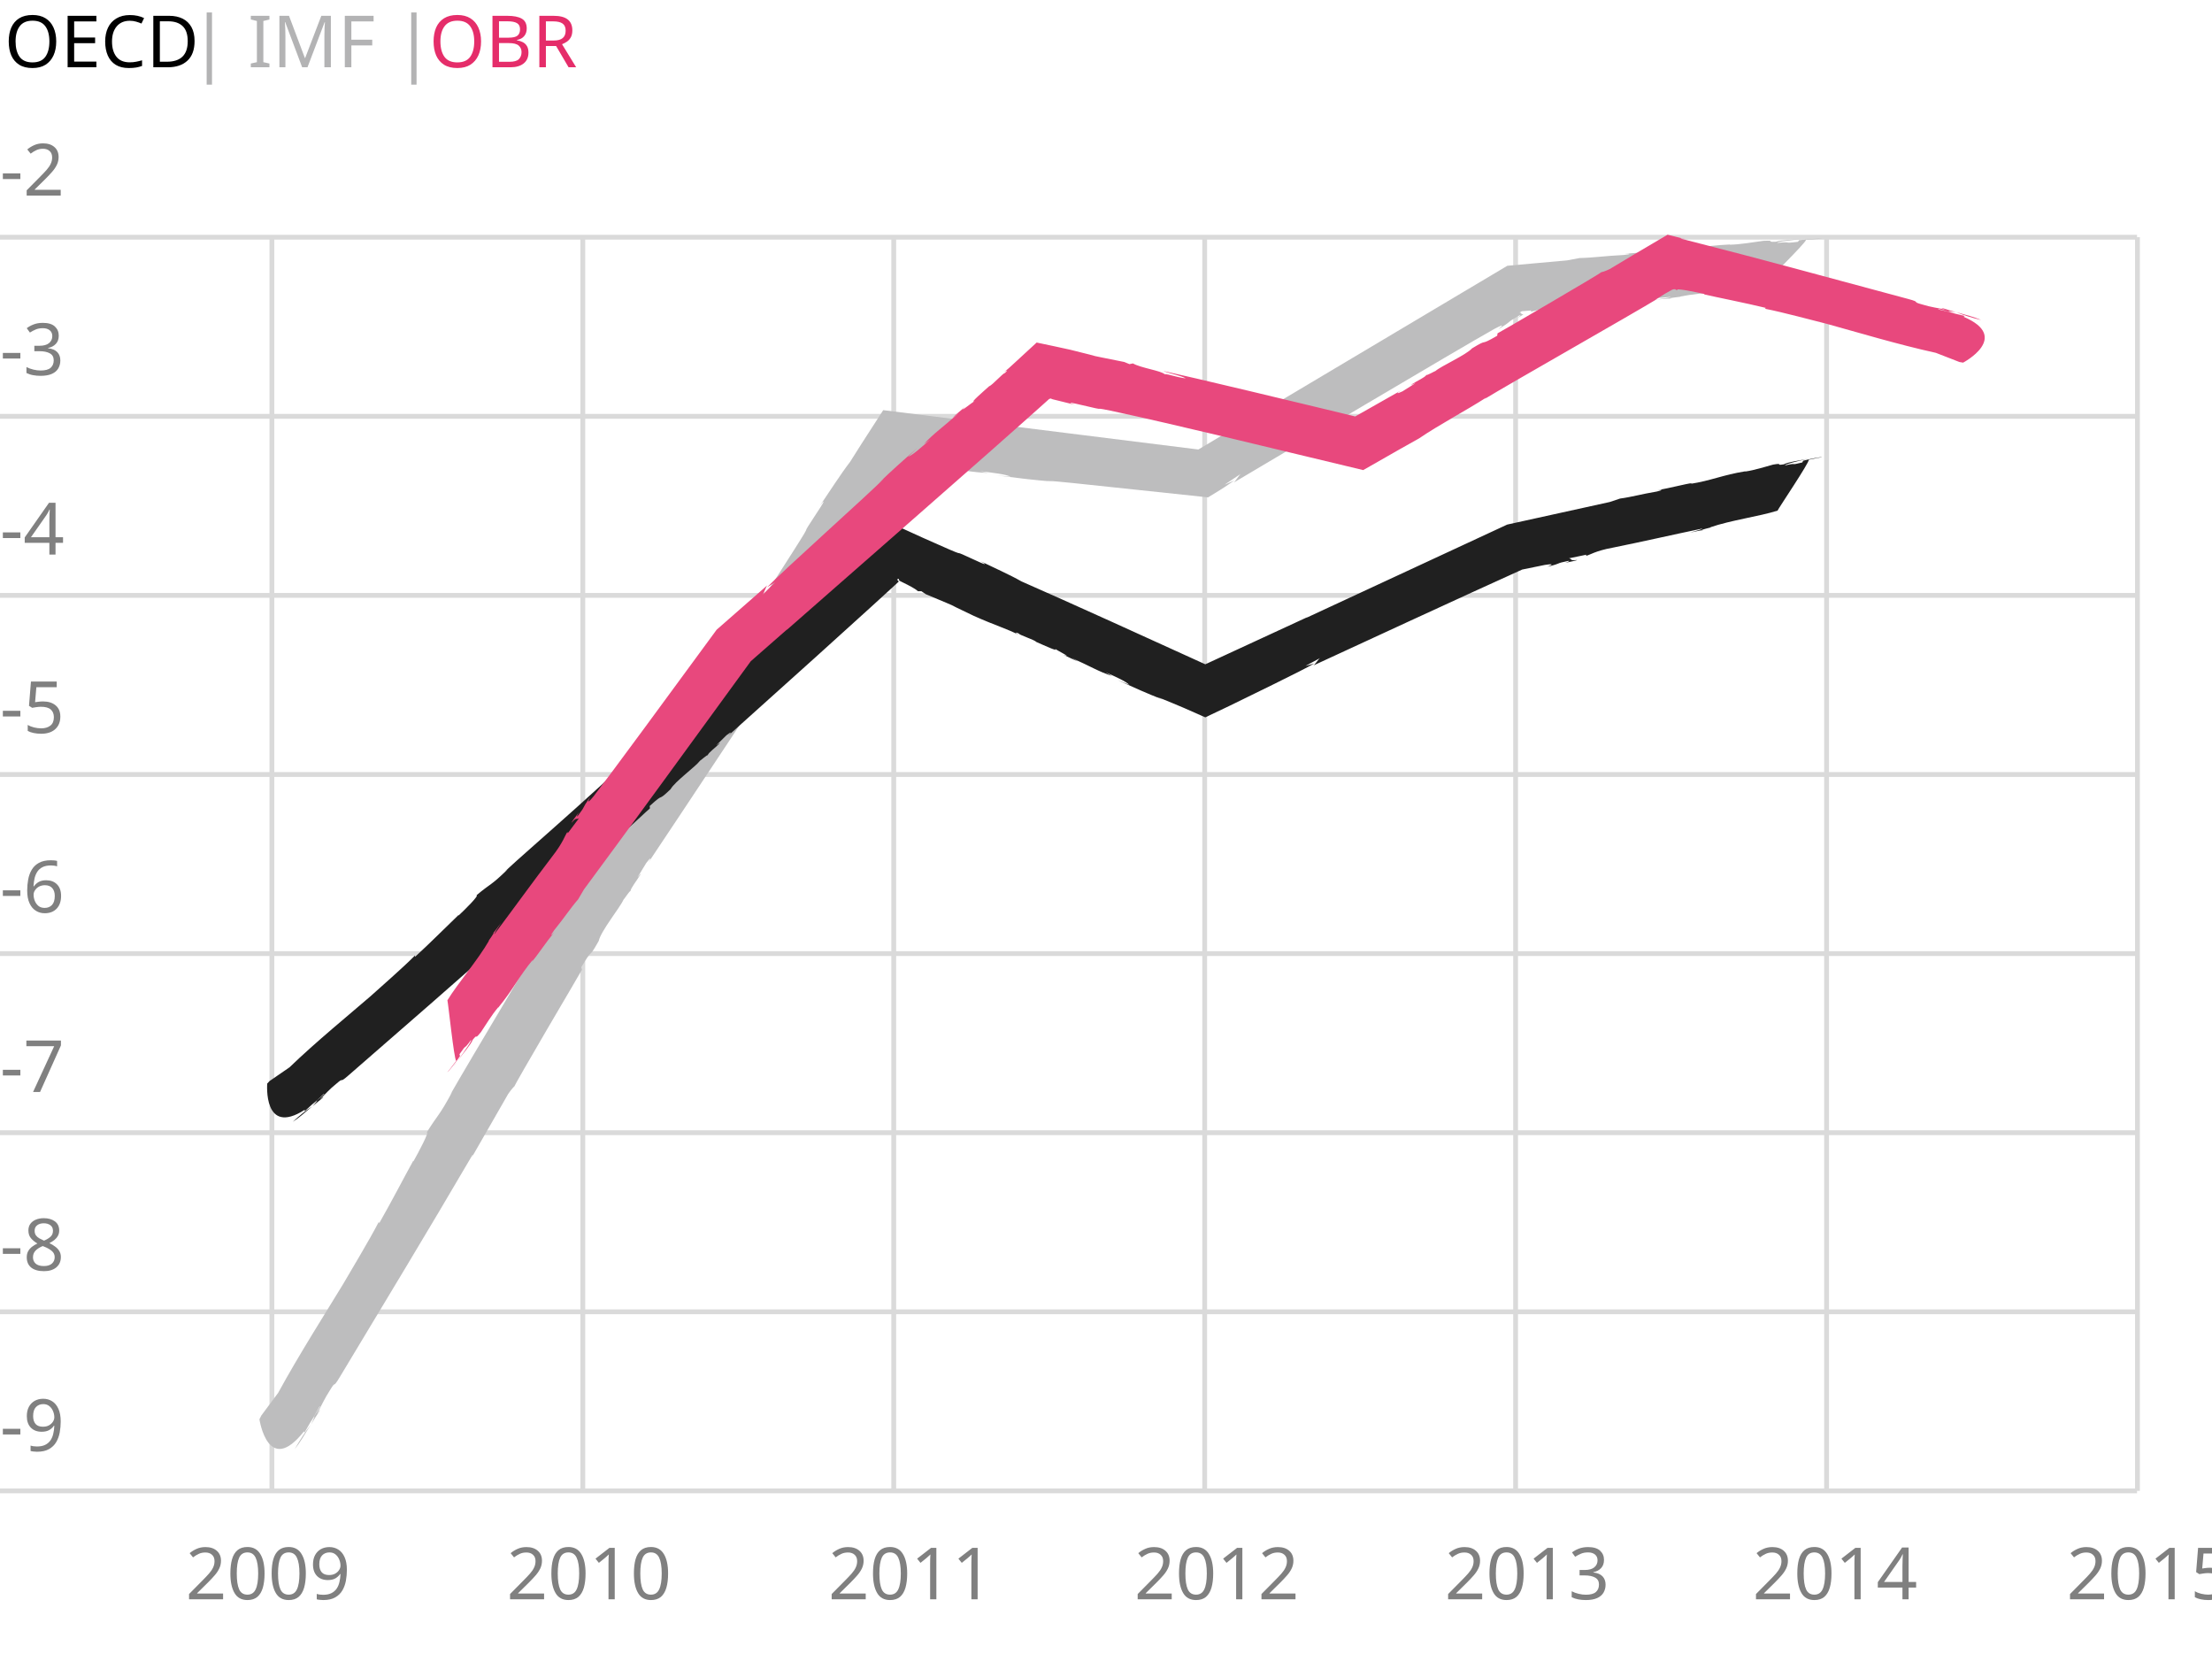
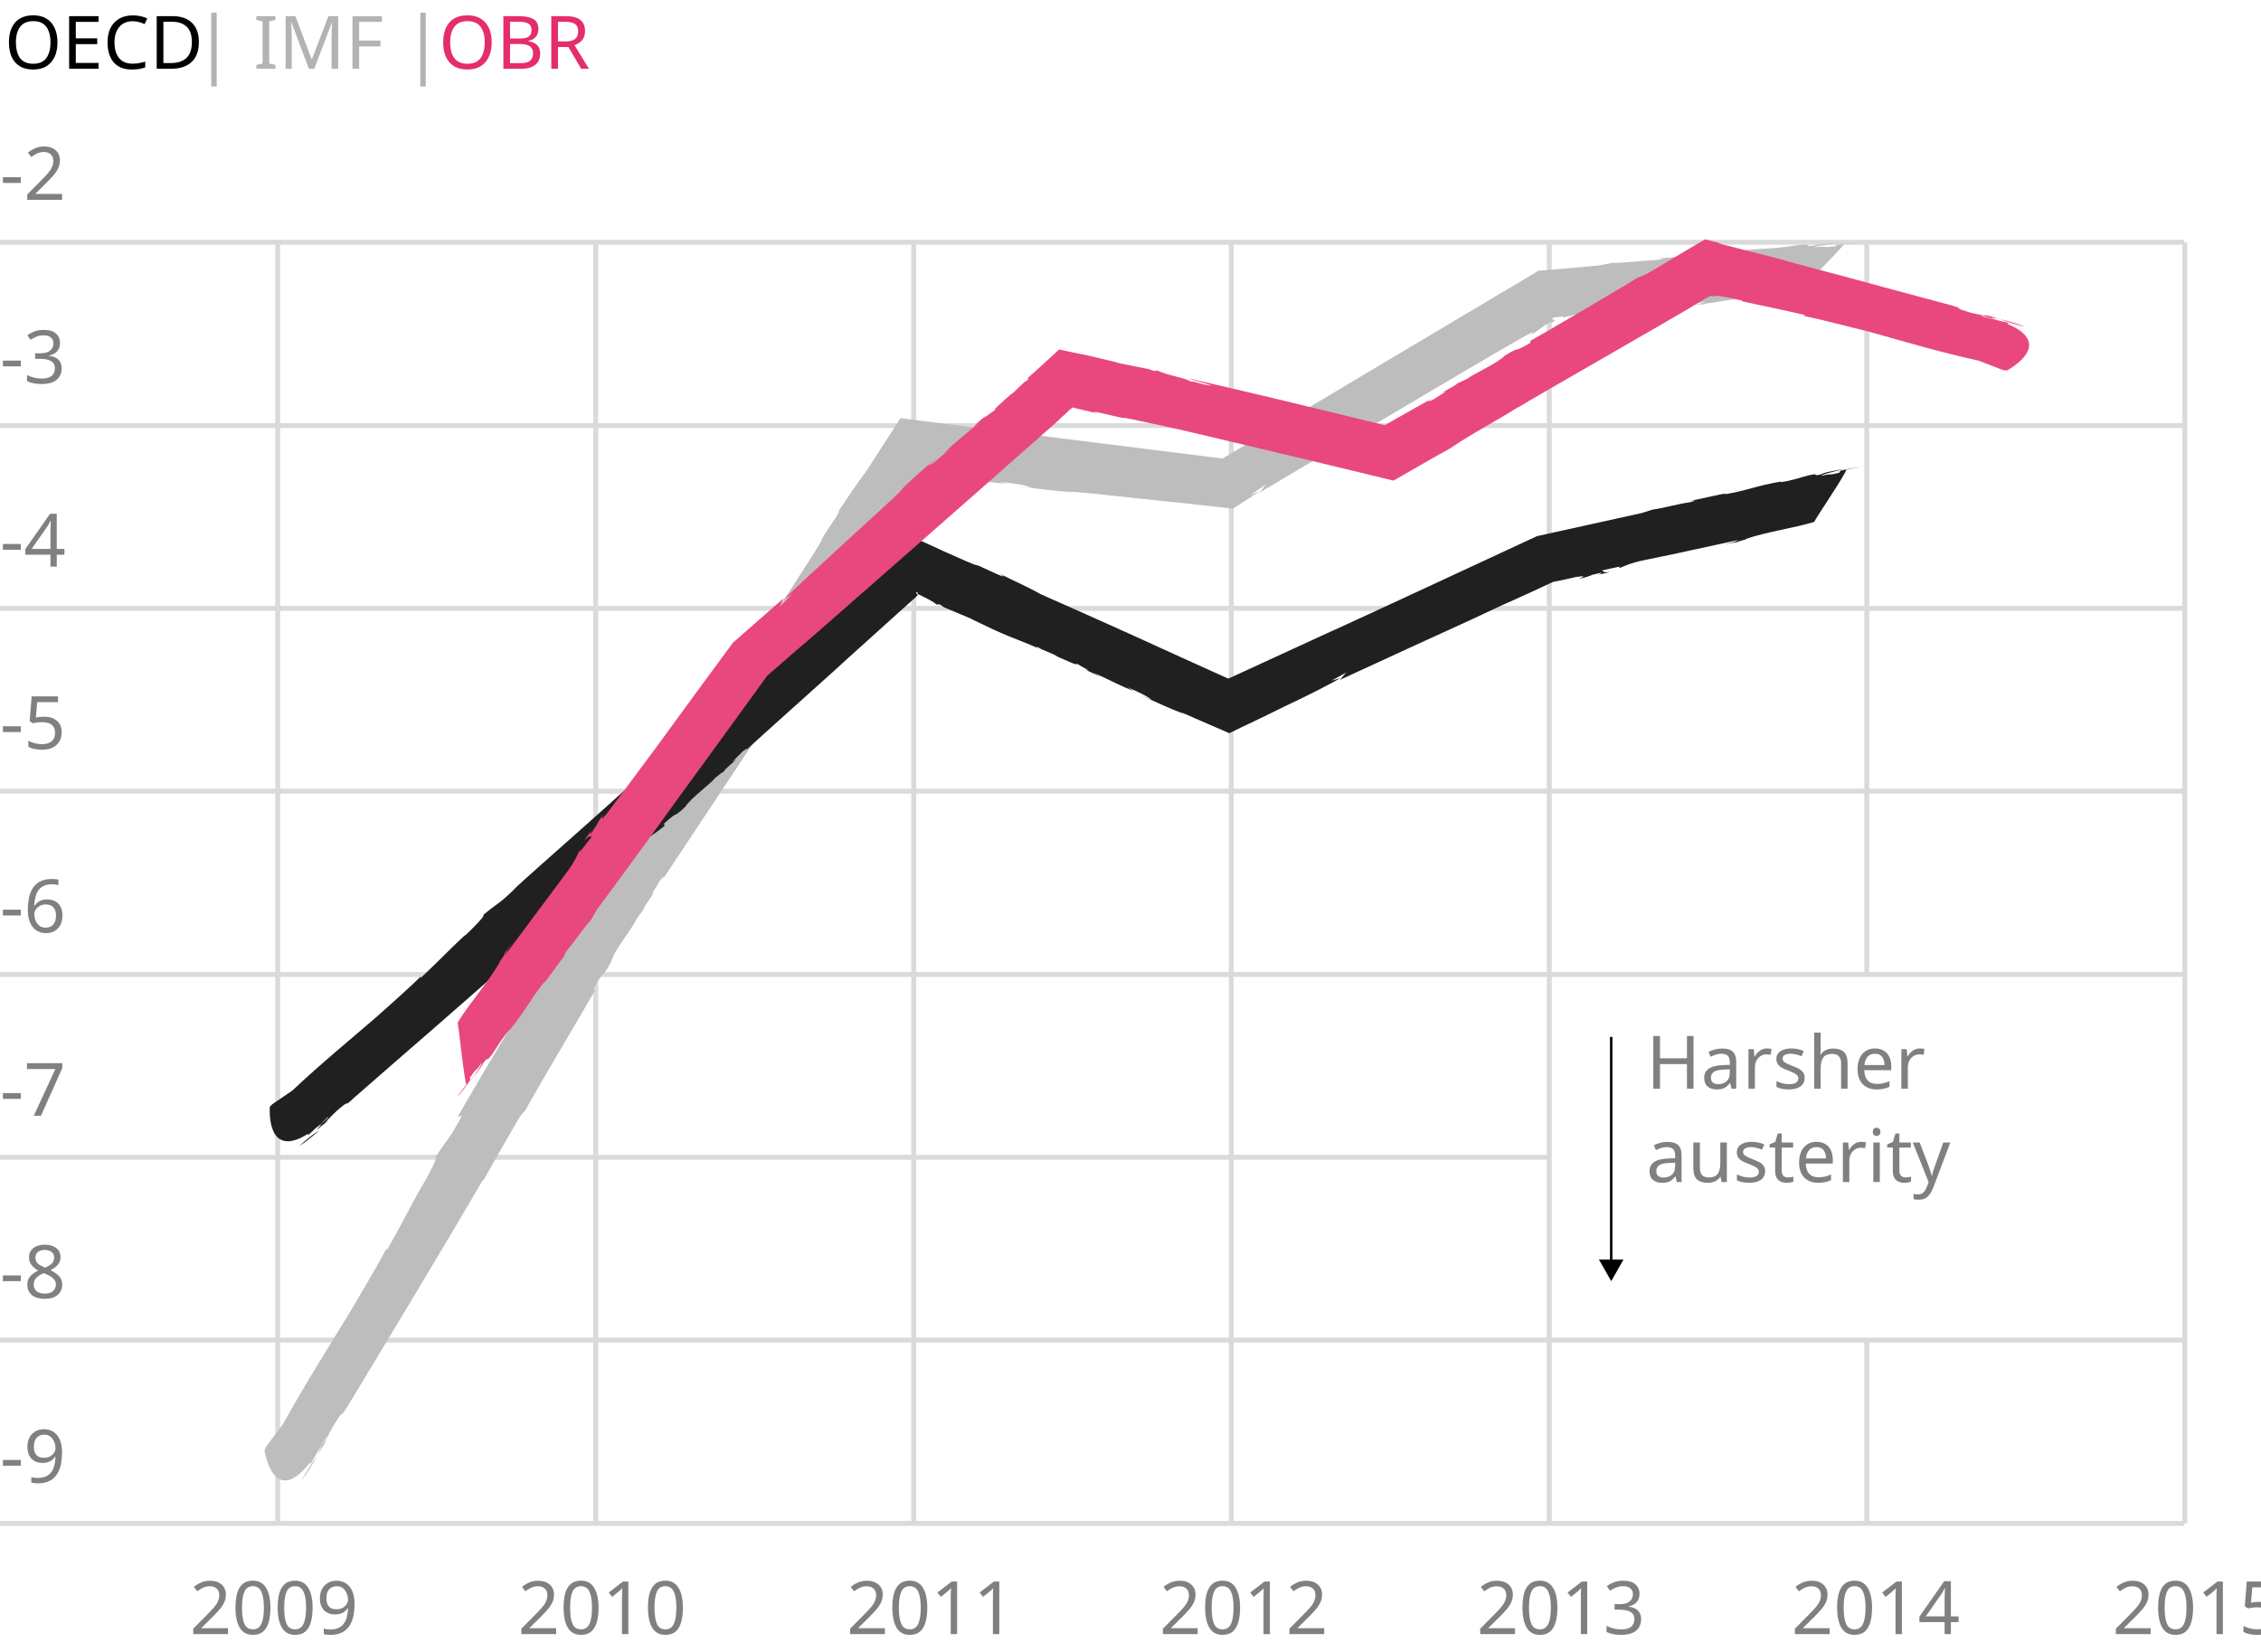
- <svg xmlns="http://www.w3.org/2000/svg" width="460" height="348.66" viewBox="0 0 460 348.66">
+ <svg xmlns="http://www.w3.org/2000/svg" width="460" height="336" viewBox="0 0 460 336">
  <text transform="translate(.895 13.99)" font-family="'DS3DisplaySans'" font-size="15">OECD</text>
  <text transform="translate(39.399 13.99)" fill="#B3B3B4" font-family="'DS3DisplaySans'" font-size="15">| IMF |</text>
  <text transform="translate(89.244 13.99)" fill="#E52D6A" font-family="'DS3DisplaySans'" font-size="15">OBR</text>
  <g stroke="#DADADA" stroke-miterlimit="10" fill="none">
-     <path d="M0 309.98h444.41M0 272.75h444.41M0 235.51h444.41M0 198.27h444.41M0 161.03h444.41M0 123.79h444.41M0 86.56h444.41M0 49.32h444.41M56.54 49.32v260.66M121.2 49.32v260.66M185.86 49.32v260.66M250.52 49.32v260.66M315.18 49.32v260.66M379.85 49.32v260.66M444.5 49.32v260.66" />
+     <path d="M0 310h444.4M0 272.7h444.4M0 235.5h315M0 198.3h444.4M0 161h444.4M0 123.8h444.4M0 86.6h444.4M0 49.3h444.4M56.5 49.3V310M121.2 49.3V310M185.9 49.3V310M250.5 49.3V310M315.2 49.3V310M379.8 272.5V310M379.8 49.3v148.5M444.5 49.3V310" />
  </g>
  <g fill="#BDBDBE">
-     <path d="M61.27 301.33c.91-1.08 2.15-3.14 3.34-5.08-1.09 1.4-2.12 2.95-3.34 5.08zM64.63 296.22c0-.01.01-.02.02-.03-.02.03-.03.04-.04.07.01-.02.01-.03.02-.04zM377.2 49.49c-.57.06-1.21.12-1.86.18.62-.04 1.26-.1 1.86-.18zM121.04 201.62l-.16-.51c2.73-4.65 1.19-1.11 3.63-5.47.42-2.03 4.46-6.98 5.15-8.58.02.06 1.37-1.98 1.43-1.76.15-.79 1.31-2.14 2.09-3.47.23-.51-.3.29-.61.59l1.84-3.01c.84-1.1 1.18-1.29.39-.02 5.14-7.66 29.63-44.54 34.94-52.94-.9.94-2.44 3.59-3.39 4.37 1.27-2.31 2.18-3.2 2.63-4.28 1.01-.55 3.27-4.76 4.82-6.12l.15-.8.87-.99c6.05-9.84 1.31-2.29 6.98-10.82 3.21-4.98 4.39-7.57 6.33-10.25-.27.41-1.14 1.4-.37.07.09-.02.27-.25.49-.59.06-.09.11-.18.17-.28.07-.11.03-.05.05-.09l.03-.1c.04-.14.1-.33.2-.23l.01-.01c.09 0 .27.02.42 0l.03-.01c.06 0 .12.01.18.01.13.01.25.02.37.02.23.01.41.02.53.01.24-.02.24-.09-.15-.23.8.29 5.1.92 2.51.75 1.45.2 2.86.43 3.92.49l-1.85-.34c4.92.58 7.56 1.21 10.81 1.3l-1.8-.38c2.94.36 5.4.65 6.51 1.16l-3.03-.28c4.88.62 7.82.98 11.91 1.31l-1.45-.2c2.1.12 7.76.72 14.09 1.4 6.83.73 14.38 1.53 19.52 2.07.85-.52 1.64-1.01 2.39-1.47.3-.19.59-.37.87-.55.2-.13.38-.25.56-.37.71-.47 1.27-.85 1.65-1.12l-2.05.88 3.44-2.3c-.42.24-1.25 1.8-1.65 1.93 7.62-4.52 47.24-28.08 54.39-32.06 2.93-1.54.74.09.73.14 3.41-2.13 1.34-1.14 4.3-2.85.83-.43-.06.29-.49.59.23-.14.46-.28.68-.41.16-.09.32-.18.47-.27.08-.04.15-.08.19-.12.04-.01.06-.03.06-.07-.03 0-.06-.01-.09-.02-.15.02-.24-.06-.33-.15-.04-.05-.08-.1-.12-.14-.06-.04-.06-.11-.27-.04.17-.1.35-.19.52-.3l1.98-.16-.17.24c.98-.08 2.42-.83 6.73-1.1 7.26-.56 15.13-1.35 22.43-1.96-.1.14-1.63.36-3.15.58.98-.08 2.47-.25 3.38-.24-1.78-.07 3.05-.43 1.66-.41 5.29-1.02 12.25-1.16 16.93-1.95.37-.52 9.34-9.25 9.29-9.83 1.46-.12 2.92-.24 3.37-.24-.39-.1-3.27.09-4.8.31l-.24.33c-3.51.43-.84-.11-4.27.22-.21-.24 2.95-.58 5.73-.85-2.51.2-5.02.24-6.02.61-2.36.11.23-.33-2.61-.19-2.01.26-4.65.75-6.98.81l.04-.05c-5.67.25-8.6 1.17-13.78 1.37l.55-.14c-1.84.02-5.41.54-8.71.68.94-.03 1.77.08-.2.28-3.8.18-6.36.58-9.14.63l-2.63.49c-2.08.19-5.05.46-12.41 1.12-14.09 8.39-49.13 29.24-59.1 35.17l.43-.3-5.58 3.33c-18.24-2.28-46.61-5.81-65.54-8.18-4.6 7.1-5.29 8.21-6.89 10.75-1.98 2.57-4.37 6.34-6.28 9.13 1.11-1.52.91-.88.1.34-5.66 8.6-.24.67-5.85 9.44-6.37 10.15-31.69 48.39-37.69 57.18-2.82 4.98-6.97 10.79-9.82 15.61 0 0 .05-.13.11-.26l.12-.26c-2.95 5.24-20.47 34.41-23.9 40.5l.52-.78c-2.9 5.37-2.81 4.45-5.35 8.52.67-.33-1.78 4.29-2.77 6.02l-.04-.11c-1.46 2.62-4.61 8.67-7.07 12.97l-.09-.28c-1.89 3.69-5.92 10.34-7.4 12.91-3.52 5.81-9.17 14.65-13.52 22.63l-3.52 4.74-.38.77s1.79 12.01 9.27 2.5l.09.28 1.18-2.06c1.53-2.4 1.98-3.66 2.07-3.38l-2 3.34c1.5-2.43.59-.65.15.35.62-1.02 1.23-2 1.77-2.79.21-.53-.29.31-.56.67.71-1.36 1.62-3.31 2.65-4.88 1.5-2.51.4.02 2.15-2.91 9.27-15.43 18.32-30.33 27.5-46.03.29-.31.04.12-.19.59 2.73-4.75 5.15-8.98 7.64-13.31.79-1.14 1.1-1.4 1.38-1.7-.29.31 3.16-5.66 6.71-11.74 1.78-3.04 3.58-6.11 4.96-8.45 1.31-2.28 2.26-3.87 2.32-3.96z" />
+     <path d="M61.3 301.3c.9-1.1 2.2-3.1 3.3-5.1-1.1 1.4-2.1 3-3.3 5.1zM64.6 296.2zM377.2 49.5c-.6.1-1.2.1-1.9.2.7-.1 1.3-.1 1.9-.2zM121 201.6l-.2-.5c2.7-4.7 1.2-1.1 3.6-5.5.4-2 4.5-7 5.1-8.6 0 .1 1.4-2 1.4-1.8.1-.8 1.3-2.1 2.1-3.5.2-.5-.3.3-.6.6l1.8-3c.8-1.1 1.2-1.3.4 0 5.1-7.7 29.6-44.5 34.9-52.9-.9.9-2.4 3.6-3.4 4.4 1.3-2.3 2.2-3.2 2.6-4.3 1-.5 3.3-4.8 4.8-6.1l.2-.8.9-1c6.1-9.8 1.3-2.3 7-10.8 3.2-5 4.4-7.6 6.3-10.2-.3.4-1.1 1.4-.4.1.1 0 .3-.2.5-.6.1-.1.1-.2.2-.3.1-.1 0-.1 0-.1v-.1c0-.1.1-.3.2-.2h1.5c.2 0 .2-.1-.2-.2.8.3 5.1.9 2.5.7 1.5.2 2.9.4 3.9.5l-1.9-.3c4.9.6 7.6 1.2 10.8 1.3l-1.8-.4c2.9.4 5.4.6 6.5 1.2l-3-.3c4.9.6 7.8 1 11.9 1.3l-1.4-.2c2.1.1 7.8.7 14.1 1.4 6.8.7 14.4 1.5 19.5 2.1l2.4-1.5.9-.6c.2-.1.4-.2.6-.4.7-.5 1.3-.8 1.7-1.1l-2.1.9 3.4-2.3c-.4.2-1.3 1.8-1.7 1.9 7.6-4.5 47.2-28.1 54.4-32.1 2.9-1.5.7.1.7.1 3.4-2.1 1.3-1.1 4.3-2.9.8-.4-.1.3-.5.6.2-.1.5-.3.7-.4.2-.1.3-.2.5-.3.1 0 .2-.1.2-.1s.1 0 .1-.1h-.1c-.2 0-.2-.1-.3-.2l-.1-.1c-.1 0-.1-.1-.3 0 .2-.1.3-.2.5-.3l2-.2-.2.2c1-.1 2.4-.8 6.7-1.1 7.3-.6 15.1-1.4 22.4-2-.1.1-1.6.4-3.2.6 1-.1 2.5-.2 3.4-.2-1.8-.1 3-.4 1.7-.4 5.3-1 12.3-1.2 16.9-2 .4-.5 9.3-9.3 9.3-9.8 1.5-.1 2.9-.2 3.4-.2-.4-.1-3.3.1-4.8.3l-.2.3c-3.5.4-.8-.1-4.3.2-.2-.2 3-.6 5.7-.9-2.5.2-5 .2-6 .6-2.4.1.2-.3-2.6-.2-2 .3-4.6.7-7 .8-5.7.2-8.6 1.2-13.8 1.4l.5-.1c-1.8 0-5.4.5-8.7.7.9 0 1.8.1-.2.3-3.8.2-6.4.6-9.1.6l-2.6.5c-2.1.2-5 .5-12.4 1.1-14.1 8.4-49.1 29.2-59.1 35.2l.4-.3c-1.6.9-3.3 2-5.6 3.3-18.2-2.3-46.6-5.8-65.5-8.2-4.6 7.1-5.3 8.2-6.9 10.7-2 2.6-4.4 6.3-6.3 9.1 1.1-1.5.9-.9.1.3-5.7 8.6-.2.7-5.8 9.4-6.4 10.1-31.7 48.4-37.7 57.2-2.8 5-7 10.8-9.8 15.6 0 0 .1-.1.1-.3.1-.1.1-.3.1-.3-3 5.2-20.5 34.4-23.9 40.5l.9-.3c-2.9 5.4-2.8 4.4-5.4 8.5.7-.3-1.8 4.3-2.8 6v-.1c-1.5 2.6-4.6 8.7-7.1 13l-.1-.3c-1.9 3.7-5.9 10.3-7.4 12.9-3.5 5.8-9.2 14.7-13.5 22.6l-3.5 4.7-.4.8s1.8 12 9.3 2.5l.1.3 1.2-2.1c1.5-2.4 2-3.7 2.1-3.4l-2 3.3c1.5-2.4.6-.7.1.4.6-1 1.2-2 1.8-2.8.2-.5-.3.3-.6.7.7-1.4 1.6-3.3 2.7-4.9 1.5-2.5.4 0 2.2-2.9 9.3-15.4 18.3-30.3 27.5-46 .3-.3 0 .1-.2.6 2.7-4.8 5.1-9 7.6-13.3.8-1.1 1.1-1.4 1.4-1.7-.3.3 3.2-5.7 6.7-11.7 1.8-3 3.6-6.1 5-8.5 1.3-2.3 2.3-3.9 2.3-4z" />
  </g>
-   <text transform="translate(0 301.689)" fill="#808080" font-family="'DS3DisplaySans'" font-size="15">-9</text>
-   <text transform="translate(0 264.142)" fill="#808080" font-family="'DS3DisplaySans'" font-size="15">-8</text>
-   <text transform="translate(0 227.046)" fill="#808080" font-family="'DS3DisplaySans'" font-size="15">-7</text>
-   <text transform="translate(0 189.724)" fill="#808080" font-family="'DS3DisplaySans'" font-size="15">-6</text>
+   <text transform="translate(0 301.69)" fill="#808080" font-family="'DS3DisplaySans'" font-size="15">-9</text>
+   <text transform="translate(0 264.143)" fill="#808080" font-family="'DS3DisplaySans'" font-size="15">-8</text>
+   <text transform="translate(0 227.047)" fill="#808080" font-family="'DS3DisplaySans'" font-size="15">-7</text>
+   <text transform="translate(0 189.725)" fill="#808080" font-family="'DS3DisplaySans'" font-size="15">-6</text>
  <text transform="translate(0 152.404)" fill="#808080" font-family="'DS3DisplaySans'" font-size="15">-5</text>
-   <text transform="translate(0 115.308)" fill="#808080" font-family="'DS3DisplaySans'" font-size="15">-4</text>
+   <text transform="translate(0 115.309)" fill="#808080" font-family="'DS3DisplaySans'" font-size="15">-4</text>
  <text transform="translate(0 77.988)" fill="#808080" font-family="'DS3DisplaySans'" font-size="15">-3</text>
  <text transform="translate(0 40.666)" fill="#808080" font-family="'DS3DisplaySans'" font-size="15">-2</text>
  <text transform="translate(38.596 332.526)" fill="#808080" font-family="'DS3DisplaySans'" font-size="15">2009</text>
  <text transform="translate(105.35 332.526)" fill="#808080" font-family="'DS3DisplaySans'" font-size="15">2010</text>
  <text transform="translate(172.234 332.526)" fill="#808080" font-family="'DS3DisplaySans'" font-size="15">2011</text>
  <text transform="translate(235.87 332.526)" fill="#808080" font-family="'DS3DisplaySans'" font-size="15">2012</text>
  <text transform="translate(300.43 332.526)" fill="#808080" font-family="'DS3DisplaySans'" font-size="15">2013</text>
  <text transform="translate(364.449 332.526)" fill="#808080" font-family="'DS3DisplaySans'" font-size="15">2014</text>
  <text transform="translate(429.755 332.526)" fill="#808080" font-family="'DS3DisplaySans'" font-size="15">2015</text>
  <g fill="#202020">
-     <path d="M60.88 233.24c1.04-.61 2.58-1.95 4.05-3.21-1.26.82-2.51 1.8-4.05 3.21zM64.96 230.01l.02-.02c-.02.02-.04.03-.05.04.01-.01.02-.01.03-.02zM377.49 94.99c-.47.11-1.01.23-1.55.35.52-.1 1.05-.22 1.55-.35zM135.16 168.08l-.05-.5c3.38-3.1 1.29-.56 4.35-3.5.84-1.54 5.23-4.71 6.12-5.92.01.06 1.55-1.33 1.57-1.11.26-.66 1.53-1.49 2.44-2.43.29-.38-.32.17-.64.34l2.14-2.1c.93-.72 1.27-.78.35.1 2.73-2.45 10.31-9.27 18.23-16.38 3.94-3.57 7.97-7.22 11.51-10.42 1.77-1.61 3.41-3.11 4.86-4.44.18-.17.36-.33.53-.49l.24-.22.01-.01.02-.03c.01 0 .02-.01.03-.01.01-.12-.02-.16-.06-.21-.04-.01-.08-.04-.21-.18.02-.15.1-.21.15-.23.07.05.11.1.18 0 .01.15.03.25.05.31.01.03.02.05.04.07v.01l.09.05.22.11c.15.07.29.14.44.22 1.19.59 2.48 1.22 3.13 1.82l.71-.01.93.63c9.05 3.81 2.1.8 9.97 4.5 4.59 2.06 6.94 2.68 9.42 3.99-.38-.18-1.31-.81-.09-.34.09.34 3.23 1.28 3.7 1.79 1.18.5 4.92 2.27 3.8 1.35.56.46 3.88 2.07 1.82 1.3 1.13.53 2.2 1.09 3.05 1.39l-1.41-.76c3.84 1.71 5.81 2.93 8.43 3.77l-1.35-.78c2.29 1.03 4.22 1.88 4.96 2.63l-2.39-.98c3.79 1.74 6.09 2.77 9.33 4.04l-1.12-.53c.66.24 1.75.68 3.12 1.25l2.26.95c1.45.64 2.99 1.32 4.61 2.03 1.61-.77 3.29-1.56 5.01-2.38 1.03-.5 2.08-1.02 3.13-1.53 2.1-1.03 4.22-2.07 6.17-3.02 3.9-1.92 7.14-3.55 8.34-4.27l-1.83.52 3.09-1.67c-.38.17-1.16 1.54-1.51 1.6 2.9-1.34 10.98-5.07 19.78-9.13 4.4-2.02 8.99-4.13 13.19-6.06 4.05-1.84 7.74-3.52 10.53-4.79 2.18-.45 3.77-.77 4.7-.96 2.77-.44.59.33.57.38 3.31-.83 1.38-.61 4.21-1.2.78-.12-.11.25-.54.39 1.23-.3 2.41-.46 2.47-.61-1.58.24-.99-.25-1.7-.33l3.65-.76-.11.25c.81-.17 1.93-1.04 5.54-1.7 6.06-1.22 12.6-2.72 18.69-3.99-.07.15-1.32.5-2.59.86.82-.17 2.05-.47 2.82-.54-1.52.09 2.52-.71 1.35-.56 4.33-1.5 10.19-2.26 14.04-3.48.24-.55 6.63-10.01 6.5-10.58 1.22-.26 2.44-.51 2.82-.54-.34-.06-2.75.39-4.01.75l-.15.35c-2.91.74-.73-.03-3.58.61-.21-.21 2.41-.84 4.73-1.37-2.09.42-4.21.7-5 1.15-1.98.32.15-.35-2.23.06-1.67.44-3.82 1.16-5.79 1.44l.02-.05c-4.76.77-7.11 1.94-11.46 2.62l.44-.18c-1.55.19-4.5 1.03-7.27 1.47.79-.12 1.51-.09-.13.3-3.18.53-5.29 1.15-7.64 1.46l-2.16.72c-3.58.79-10.52 2.31-21.31 4.69-13.63 6.33-34.82 16.16-41.88 19.44l.38-.22c-5.4 2.5-12.98 6-21.28 9.83-6.44-2.93-13.28-6.03-19.63-8.92-7.06-3.19-13.59-6.12-18.61-8.32-2.39-1.37-5.85-2.9-8.43-4.16 1.4.76.83.69-.29.16-7.91-3.67-.6-.09-8.66-3.69-.83-.37-1.88-.83-3.12-1.38-2.02-.92-4.37-1.99-7.01-3.19-3.41 3.12-7.52 6.88-11.88 10.86-3.56 3.23-7.33 6.64-10.91 9.88-7.18 6.48-13.68 12.3-16.47 14.73-3.33 3.54-7.98 7.41-11.32 10.78l.29-.39c-1.83 1.77-8.13 7.46-14.5 13.22-6.39 5.74-12.95 11.44-15.1 13.48l.63-.49c-3.7 3.61-3.44 2.84-6.56 5.46.67-.05-2.48 3.06-3.72 4.21l-.01-.11c-1.85 1.75-5.92 5.85-9.02 8.68l-.03-.27c-2.46 2.51-7.44 6.83-9.3 8.52-4.36 3.77-11.25 9.39-16.8 14.74l-4.13 2.84-.5.53s-.9 11.03 7.78 5.47l.03.27 1.48-1.36c1.88-1.53 2.54-2.46 2.56-2.19l-2.49 2.18c1.85-1.57.67-.35.06.36.77-.66 1.52-1.29 2.17-1.78.3-.38-.32.17-.64.38.92-.93 2.14-2.29 3.4-3.27 1.87-1.64.36.16 2.54-1.75 11.52-10.05 22.75-19.73 34.25-30.06.32-.17.01.11-.3.44 3.44-3.14 6.49-5.93 9.62-8.8.94-.71 1.28-.82 1.6-.99-.33.16 4.03-3.75 8.45-7.79 2.21-2.02 4.44-4.07 6.14-5.63 1.69-1.58 2.86-2.64 2.94-2.69z" />
+     <path d="M60.9 233.2c1-.6 2.6-1.9 4.1-3.2-1.3.8-2.6 1.8-4.1 3.2zM65 230s-.1 0 0 0c-.1 0 0 0 0 0zM377.5 95c-.5.1-1 .2-1.5.4.5-.2 1-.3 1.5-.4zM135.2 168.1l-.1-.5c3.4-3.1 1.3-.6 4.4-3.5.8-1.5 5.2-4.7 6.1-5.9 0 .1 1.5-1.3 1.6-1.1.3-.7 1.5-1.5 2.4-2.4.3-.4-.3.2-.6.3l2.1-2.1c.9-.7 1.3-.8.3.1 2.7-2.5 10.3-9.3 18.2-16.4 3.9-3.6 8-7.2 11.5-10.4 1.8-1.6 3.4-3.1 4.9-4.4.2-.2.4-.3.5-.5l.2-.2c0-.1 0-.2-.1-.2 0 0-.1 0-.2-.2 0-.2.1-.2.1-.2.1.1.1.1.2 0v.4h.1l.2.1c.1.1.3.1.4.2 1.2.6 2.5 1.2 3.1 1.8h.7l.9.6c9 3.8 2.1.8 10 4.5 4.6 2.1 6.9 2.7 9.4 4-.4-.2-1.3-.8-.1-.3.1.3 3.2 1.3 3.7 1.8 1.2.5 4.9 2.3 3.8 1.3.6.5 3.9 2.1 1.8 1.3 1.1.5 2.2 1.1 3 1.4l-1.4-.8c3.8 1.7 5.8 2.9 8.4 3.8l-1.4-.8c2.3 1 4.2 1.9 5 2.6l-2.4-1c3.8 1.7 6.1 2.8 9.3 4l-1.1-.5c.7.2 1.7.7 3.1 1.3.7.3 1.4.6 2.3 1 1.4.6 3 1.3 4.6 2 1.6-.8 3.3-1.6 5-2.4 1-.5 2.1-1 3.1-1.5 2.1-1 4.2-2.1 6.2-3 3.9-1.9 7.1-3.6 8.3-4.3l-1.8.5 3.1-1.7c-.4.2-1.2 1.5-1.5 1.6 2.9-1.3 11-5.1 19.8-9.1 4.4-2 9-4.1 13.2-6.1 4.1-1.8 7.7-3.5 10.5-4.8 2.2-.4 3.8-.8 4.7-1 2.8-.4.6.3.6.4 3.3-.8 1.4-.6 4.2-1.2.8-.1-.1.3-.5.4 1.2-.3 2.4-.5 2.5-.6-1.6.2-1-.2-1.7-.3l3.7-.8-.1.3c.8-.2 1.9-1 5.5-1.7 6.1-1.2 12.6-2.7 18.7-4-.1.2-1.3.5-2.6.9.8-.2 2-.5 2.8-.5-1.5.1 2.5-.7 1.3-.6 4.3-1.5 10.2-2.3 14-3.5.2-.6 6.6-10 6.5-10.6 1.2-.3 2.4-.5 2.8-.5-.3-.1-2.8.4-4 .7l-.2.4c-2.9.7-.7 0-3.6.6-.2-.2 2.4-.8 4.7-1.4-2.1.4-4.2.7-5 1.2-2 .3.2-.4-2.2.1-1.7.4-3.8 1.2-5.8 1.4V98c-4.8.8-7.1 1.9-11.5 2.6l.4-.2c-1.5.2-4.5 1-7.3 1.5.8-.1 1.5-.1-.1.3-3.2.5-5.3 1.2-7.6 1.5l-2.2.7c-3.6.8-10.5 2.3-21.3 4.7-13.6 6.3-34.8 16.2-41.9 19.4l.4-.2c-5.4 2.5-13 6-21.3 9.8-6.4-2.9-13.3-6-19.6-8.9-7.1-3.2-13.6-6.1-18.6-8.3-2.4-1.4-5.9-2.9-8.4-4.2 1.4.8.8.7-.3.2-7.9-3.7-.6-.1-8.7-3.7-.8-.4-1.9-.8-3.1-1.4-2-.9-4.4-2-7-3.2-3.4 3.1-7.5 6.9-11.9 10.9-3.6 3.2-7.3 6.6-10.9 9.9-7.2 6.5-13.7 12.3-16.5 14.7-3.3 3.5-8 7.4-11.3 10.8l.3-.4c-1.8 1.8-8.1 7.5-14.5 13.2-6.4 5.7-12.9 11.4-15.1 13.5l.6-.5c-3.7 3.6-3.4 2.8-6.6 5.5.7-.1-2.5 3.1-3.7 4.2v-.1c-1.9 1.7-5.9 5.8-9 8.7v-.3c-2.5 2.5-7.4 6.8-9.3 8.5-4.4 3.8-11.2 9.4-16.8 14.7l-4.1 2.8-.5.5s-.9 11 7.8 5.5v.3l1.5-1.4c1.9-1.5 2.5-2.5 2.6-2.2l-2.5 2.2c1.9-1.6.7-.4.1.4.8-.7 1.5-1.3 2.2-1.8.3-.4-.3.2-.6.4.9-.9 2.1-2.3 3.4-3.3 1.9-1.6.4.2 2.5-1.8 11.5-10.1 22.8-19.7 34.3-30.1.3-.2 0 .1-.3.4 3.4-3.1 6.5-5.9 9.6-8.8.9-.7 1.3-.8 1.6-1-.3.2 4-3.8 8.5-7.8 2.2-2 4.4-4.1 6.1-5.6 2.2-1.4 3.4-2.5 3.5-2.5z" />
  </g>
  <g fill="#E8487D">
-     <path d="M411.98 66.54c-1.14-.54-3.21-1.1-5.17-1.64 1.46.61 3.04 1.12 5.17 1.64zM406.78 64.88h-.03c.03.01.05.01.07.02-.02-.01-.03-.01-.04-.02zM94.18 221.93c.3-.41.64-.88.98-1.35-.34.44-.68.9-.98 1.35zM311.42 69.31l-.07.5c-4.16 2.42-1.44.31-5.24 2.63-1.22 1.36-6.42 3.67-7.6 4.7.01-.06-1.88 1.02-1.85.8-.42.6-1.9 1.19-3.05 1.95-.39.32.36-.1.73-.21l-2.67 1.68c-1.11.53-1.47.53-.33-.17-1.68.95-5.17 2.93-9.54 5.41l-.05-.02c-.07-.02.18.03-.5-.13l-2.92-.71c-1.99-.48-4.04-.97-6.11-1.47-4.15-.99-8.38-2.01-12.35-2.96-7.95-1.89-14.86-3.51-17.96-4.18 1.06.48 3.75.96 4.68 1.55-2.33-.33-3.34-.86-4.4-.88-.75-.73-4.98-1.3-6.59-2.24l-.72.15-1.09-.45c-10.1-2.04-2.33-.38-11.21-2.54l-3.3-.72c-1.34-.28-2.56-.54-3.7-.78l-4.7 4.33c-.75.71-1.47 1.35-2.26 1.97.33-.28 1.33-.91.35.05-.35-.05-2.62 2.54-3.31 2.77-.99.91-4.29 3.73-2.94 3.04-.68.35-3.65 2.83-2.02 1.2-.99.85-1.98 1.64-2.64 2.32l1.33-1.02c-3.3 2.94-5.3 4.3-7.25 6.44l1.33-.96c-1.98 1.75-3.62 3.22-4.65 3.63l1.97-1.86c-3.3 2.88-5.27 4.63-7.9 7.17l.99-.85c-3.27 3.33-21.43 19.52-24.36 22.68l1.68-1.08-2.62 2.6c.33-.28.74-1.86 1.07-2.03-1.77 1.56-5.7 5-10.62 9.31-4.57 6.22-10.21 13.9-15.1 20.56-4.81 6.53-8.91 12.04-10.5 14.09-1.88 2.27-.68.16-.69.1-2.04 2.94-.68 1.42-2.5 3.85-.54.64-.08-.27.17-.67-.77 1.09-1.58 2.03-1.53 2.19 1.07-1.28.94-.5 1.54-.94l-2.35 3.13-.07-.27c-.52.7-.83 2.14-3.21 5.17-3.94 5.16-8.06 10.88-11.98 16.1-.05-.16.7-1.31 1.46-2.46-.53.7-1.29 1.79-1.85 2.38 1.13-1.13-1.5 2.3-.69 1.36-2.4 4.17-6.48 8.85-8.69 12.46.17.59 1.37 12.24 1.83 12.59-.79 1.05-1.57 2.09-1.85 2.38.31-.19 1.89-2.22 2.64-3.37l-.11-.38c1.78-2.6.59-.48 2.4-2.97.3.02-1.33 2.33-2.8 4.34 1.36-1.79 2.83-3.47 3.15-4.37 1.34-1.63.11.38 1.71-1.6 1.01-1.5 2.23-3.56 3.58-5.14l.01.06c3.21-3.91 4.28-6.44 7.23-10l-.23.45c1.09-1.22 2.84-3.92 4.71-6.2-.54.65-1.12 1.12-.1-.32 2.14-2.63 3.38-4.58 5.01-6.45l1.21-2.06c2.98-4 9.6-13.05 16.55-22.56 6.81-9.35 13.95-19.14 18.15-24.9 4.49-3.94 6.36-5.58 7.66-6.71l-.32.33c6.78-5.94 17.12-15.01 27.53-24.13 5.19-4.57 10.4-9.15 15.19-13.35l6.78-6.01c1.06-.94 2.07-1.85 3.04-2.71.48-.43.96-.86 1.42-1.27l.6-.54.12-.12c.12-.03.23-.07.33-.12.11.05.22.1.32.13l.15.05.9.22c1.31.32 2.58.64 3.72.92-1.6-.48-1.01-.52.26-.21 8.91 2.12.64-.02 9.69 1.99 3.96.84 12.15 2.74 21.27 4.9 9.73 2.33 20.46 4.91 28.7 6.89 2.83-1.61 5.37-3.06 7.52-4.29 1.7-.95 3.09-1.73 4.08-2.29 4.21-2.87 9.84-5.83 14.03-8.53l-.39.33c4.56-2.81 30.91-17.76 36.22-21l-.75.38c1.75-1.12 2.77-1.71 3.57-2.12.27-.1.38-.07.57-.09.12.08.25.16.42.23 0-.05.01-.1.04-.14.02-.02.02-.04.06-.05h.26c.39.02.98.1 1.62.21 1.3.22 2.87.56 3.73.76l-.09.07c2.6.6 8.56 1.77 12.85 2.81l-.22.17c3.62.69 10.3 2.51 12.87 3.14 5.84 1.6 14.78 4.3 22.69 6.03l4.91 1.91.76.13s10.05-5.29.11-9.53l.22-.17-2.05-.5c-2.43-.74-3.63-.78-3.41-.95l3.36.89c-2.45-.7-.7-.37.27-.25-1.02-.29-2.02-.57-2.82-.85-.51-.04.33.18.71.33-1.35-.27-3.25-.54-4.84-1.05-2.52-.67-.07-.39-3.01-1.17-7.75-2.09-15.38-4.14-23.03-6.2-3.83-1.02-7.66-2.03-11.52-3.06-4.14-1.07-8.31-2.15-12.52-3.23-.69-.27.14-.06 1.04.13-1.39-.34-2.75-.68-3.97-.99-2.47 1.46-4.83 2.85-7.14 4.21-1.64.98-3.25 1.95-4.87 2.92-1.12.54-1.48.59-1.84.69.36-.1-4.92 3.03-10.35 6.21-2.71 1.58-5.46 3.19-7.55 4.41-2.08 1.2-3.52 2.03-3.61 2.07z" />
+     <path d="M412 66.5c-1.1-.5-3.2-1.1-5.2-1.6 1.5.6 3.1 1.1 5.2 1.6zM406.8 64.9zM94.2 221.9c.3-.4.6-.9 1-1.4-.4.5-.7 1-1 1.4zM311.4 69.3l-.1.5c-4.2 2.4-1.4.3-5.2 2.6-1.2 1.4-6.4 3.7-7.6 4.7 0-.1-1.9 1-1.9.8-.4.6-1.9 1.2-3 1.9-.4.3.4-.1.7-.2l-2.7 1.7c-1.1.5-1.5.5-.3-.2-1.7 1-5.2 2.9-9.5 5.4h-.1c-.1 0 .2 0-.5-.1-1-.2-1.9-.5-2.9-.7-2-.5-4-1-6.1-1.5-4.1-1-8.4-2-12.4-3-7.9-1.9-14.9-3.5-18-4.2 1.1.5 3.8 1 4.7 1.5-2.3-.3-3.3-.9-4.4-.9-.8-.7-5-1.3-6.6-2.2l-.7.1-1.1-.4c-10.1-2-2.3-.4-11.2-2.5-1.2-.3-2.3-.5-3.3-.7-1.3-.3-2.6-.5-3.7-.8-1.8 1.7-3.3 3-4.7 4.3-.8.7-1.5 1.4-2.3 2 .3-.3 1.3-.9.4.1-.4-.1-2.6 2.5-3.3 2.8-1 .9-4.3 3.7-2.9 3-.7.3-3.7 2.8-2 1.2-1 .8-2 1.6-2.6 2.3l1.3-1c-3.3 2.9-5.3 4.3-7.3 6.4l1.3-1c-2 1.8-3.6 3.2-4.6 3.6l2-1.9c-3.3 2.9-5.3 4.6-7.9 7.2l1-.8c-3.3 3.3-21.4 19.5-24.4 22.7l1.7-1.1-2.6 2.6c.3-.3.7-1.9 1.1-2-1.8 1.6-5.7 5-10.6 9.3-4.6 6.2-10.2 13.9-15.1 20.6-4.8 6.5-8.9 12-10.5 14.1-1.9 2.3-.7.2-.7.1-2 2.9-.7 1.4-2.5 3.9-.5.6-.1-.3.2-.7-.8 1.1-1.6 2-1.5 2.2 1.1-1.3.9-.5 1.5-.9l-2.4 3.1-.1-.2c-.5.7-.8 2.1-3.2 5.2-3.9 5.2-8.1 10.9-12 16.1 0-.2.7-1.3 1.5-2.5-.5.7-1.3 1.8-1.8 2.4 1.1-1.1-1.5 2.3-.7 1.4-2.4 4.2-6.5 8.8-8.7 12.5.2.6 1.4 12.2 1.8 12.6-.8 1-1.6 2.1-1.8 2.4.3-.2 1.9-2.2 2.6-3.4l-.1-.4c1.8-2.6.6-.5 2.4-3 .3 0-1.3 2.3-2.8 4.3 1.4-1.8 2.8-3.5 3.2-4.4 1.3-1.6.1.4 1.7-1.6 1-1.5 2.2-3.6 3.6-5.1v.1c3.2-3.9 4.3-6.4 7.2-10l-.2.4c1.1-1.2 2.8-3.9 4.7-6.2-.5.6-1.1 1.1-.1-.3 2.1-2.6 3.4-4.6 5-6.4l1.2-2.1c3-4 9.6-13 16.5-22.6 6.8-9.3 13.9-19.1 18.1-24.9 4.5-3.9 6.4-5.6 7.7-6.7l-.3.3c6.8-5.9 17.1-15 27.5-24.1 5.2-4.6 10.4-9.1 15.2-13.4 2.4-2.1 4.7-4.1 6.8-6 1.1-.9 2.1-1.8 3-2.7.5-.4 1-.9 1.4-1.3.2-.2.4-.4.6-.5l.1-.1c.1 0 .2-.1.3-.1.1.1.2.1.3.1l.2.1.9.2c1.3.3 2.6.6 3.7.9-1.6-.5-1-.5.3-.2 8.9 2.1.6 0 9.7 2 4 .8 12.1 2.7 21.3 4.9 9.7 2.3 20.5 4.9 28.7 6.9 2.8-1.6 5.4-3.1 7.5-4.3 1.7-1 3.1-1.7 4.1-2.3 4.2-2.9 9.8-5.8 14-8.5l-.4.3c4.6-2.8 30.9-17.8 36.2-21l-.7.4c1.8-1.1 2.8-1.7 3.6-2.1.3-.1.4-.1.6-.1.1.1.3.2.4.2v-.1l.1-.1h.3c.4 0 1 .1 1.6.2 1.3.2 2.9.6 3.7.8l-.1.1c2.6.6 8.6 1.8 12.8 2.8l-.2.2c3.6.7 10.3 2.5 12.9 3.1 5.8 1.6 14.8 4.3 22.7 6l4.9 1.9.8.1s10.1-5.3.1-9.5l.2-.2-2.1-.5c-2.4-.7-3.6-.8-3.4-1l3.4.9c-2.5-.7-.7-.4.3-.2-1-.3-2-.6-2.8-.8-.5 0 .3.2.7.3-1.3-.3-3.2-.5-4.8-1.1-2.5-.7-.1-.4-3-1.2-7.8-2.1-15.4-4.1-23-6.2-3.8-1-7.7-2-11.5-3.1-4.1-1.1-8.3-2.1-12.5-3.2-.7-.3.1-.1 1 .1-1.4-.3-2.8-.7-4-1-2.5 1.5-4.8 2.8-7.1 4.2-1.6 1-3.2 1.9-4.9 2.9-1.1.5-1.5.6-1.8.7.4-.1-4.9 3-10.3 6.2-2.7 1.6-5.5 3.2-7.5 4.4-2.3 1.3-3.8 2.2-3.9 2.2z" />
  </g>
+   <path stroke="#000" stroke-width=".5" stroke-miterlimit="10" fill="none" d="M327.8 211v46.1" />
+   <path d="M325.3 256.3l2.5 4.4 2.5-4.4z" />
+   <text transform="translate(334.911 221.536)" fill="#808080" font-family="'DS5DisplaySansSemibold'" font-size="15">Harsher</text>
+   <text transform="translate(334.911 240.536)" fill="#808080" font-family="'DS5DisplaySansSemibold'" font-size="15">austerity</text>
</svg>
